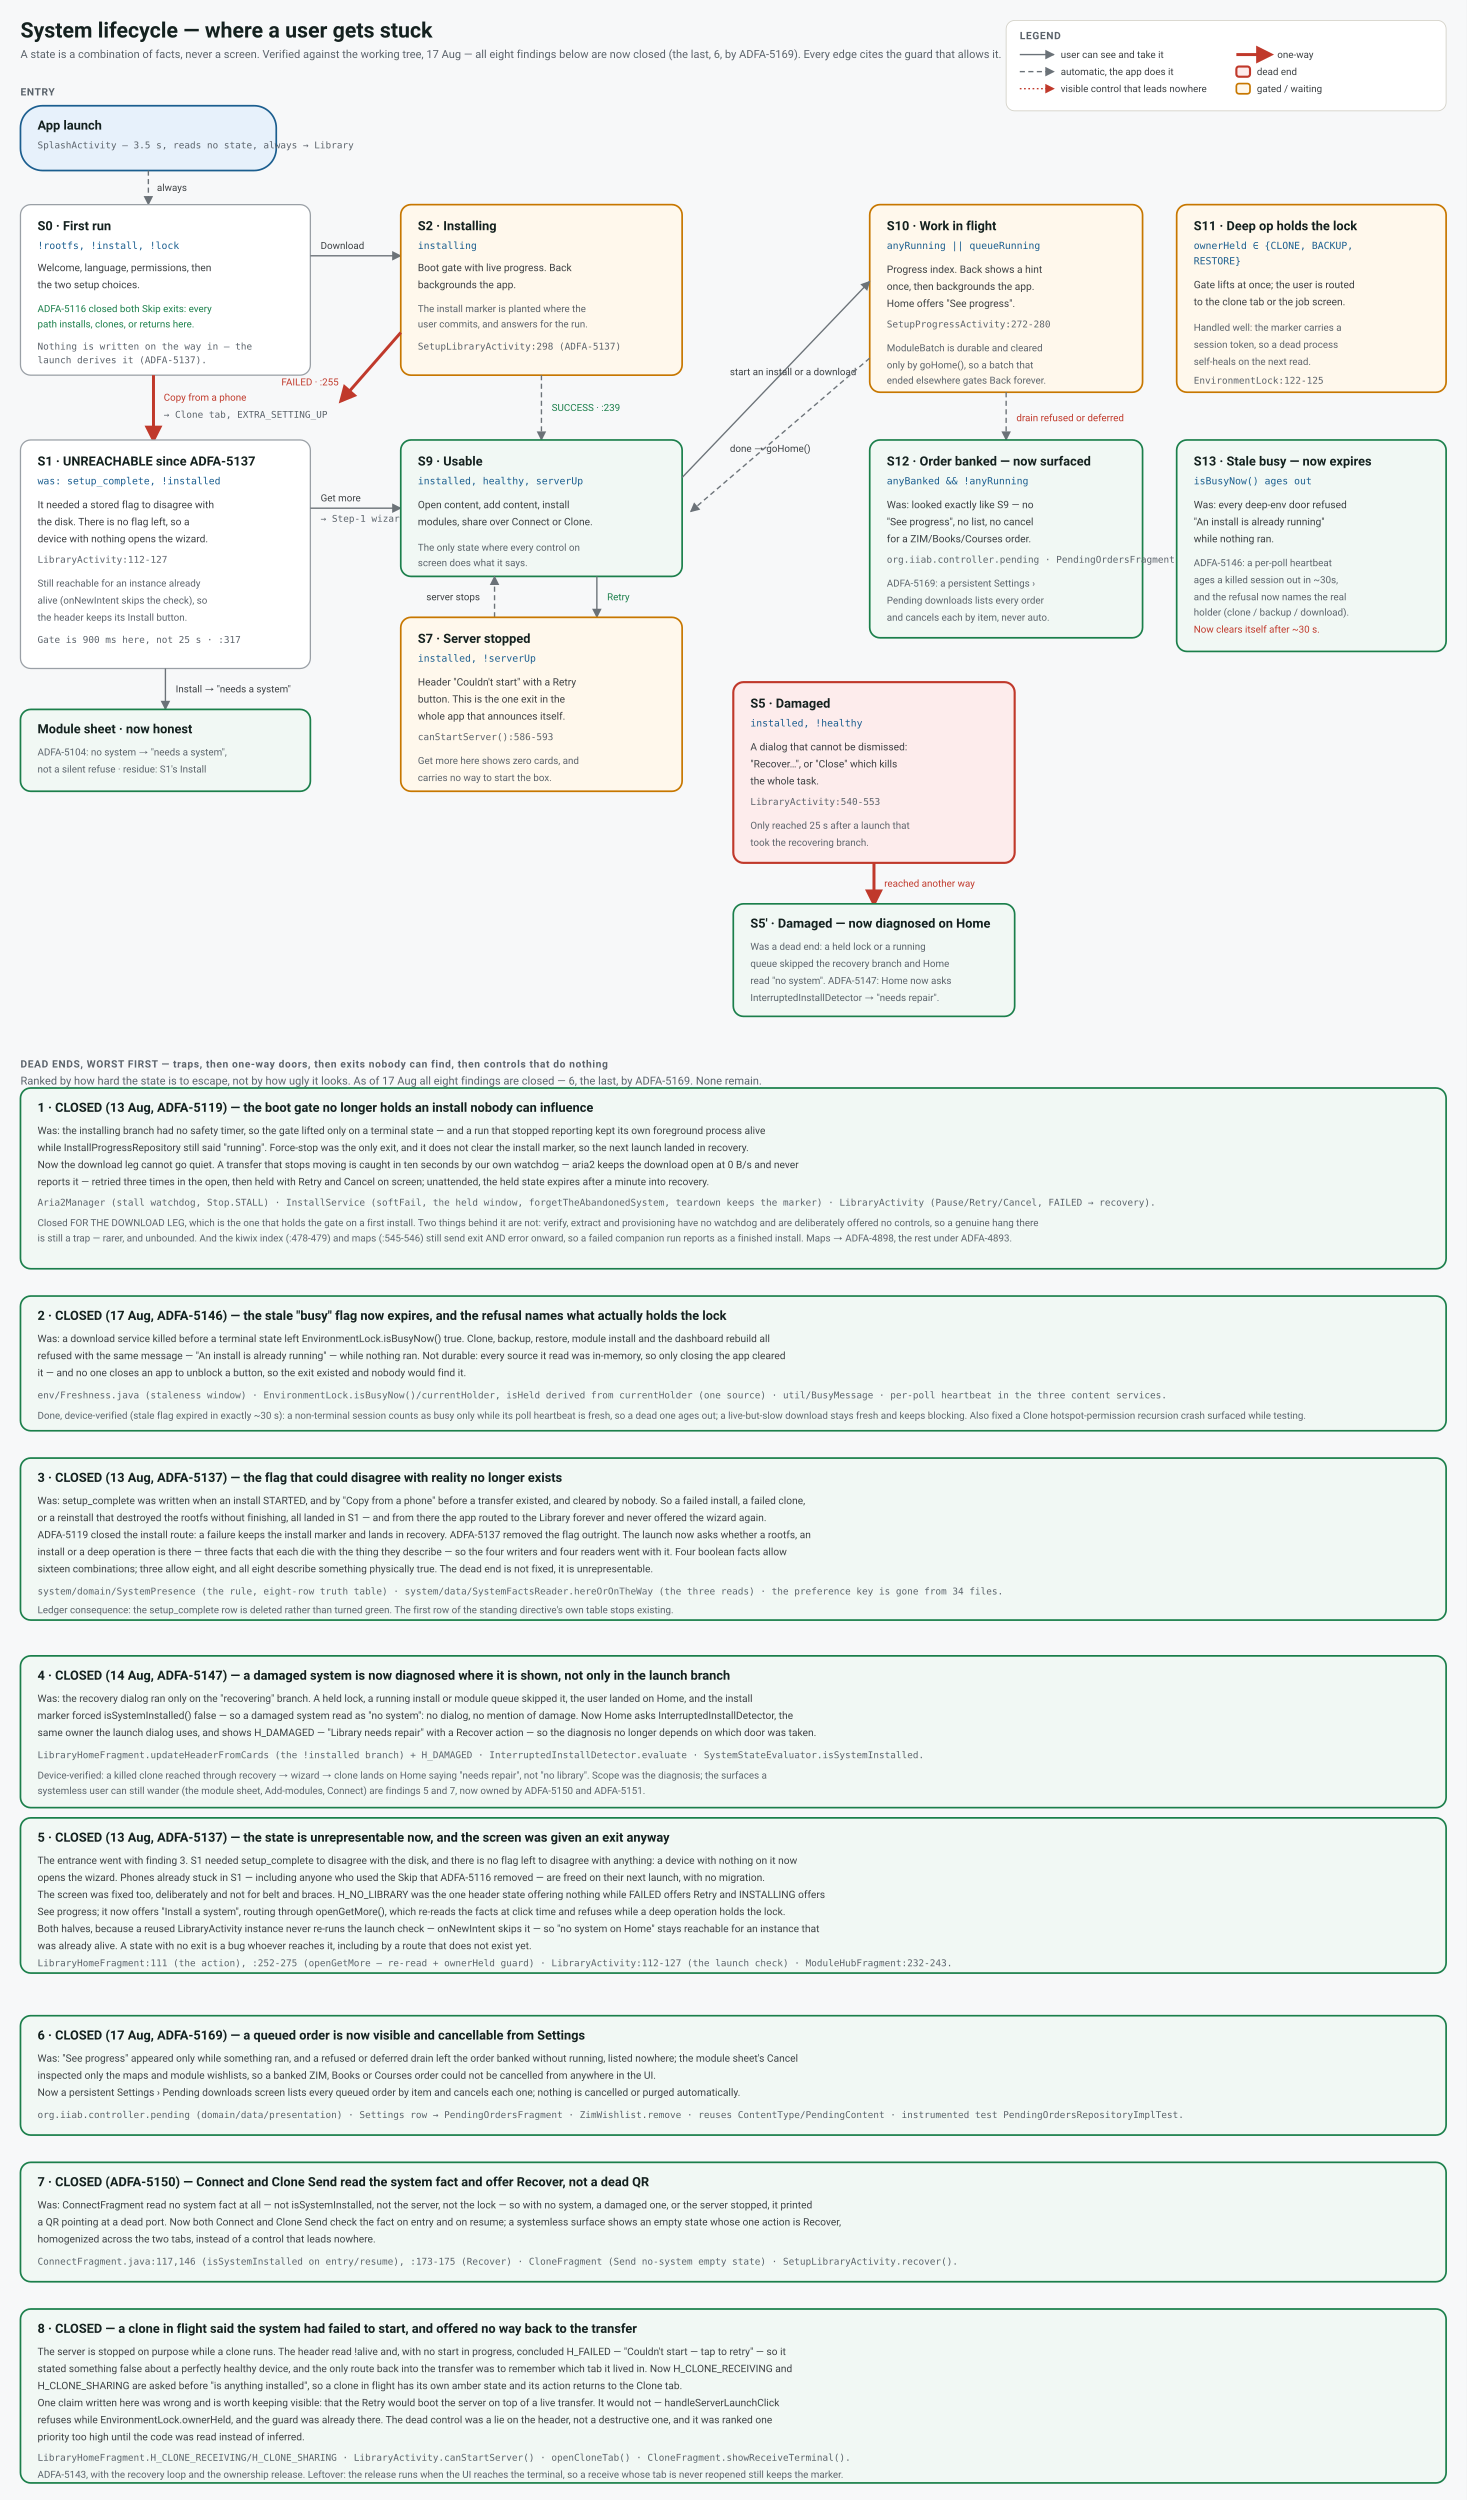
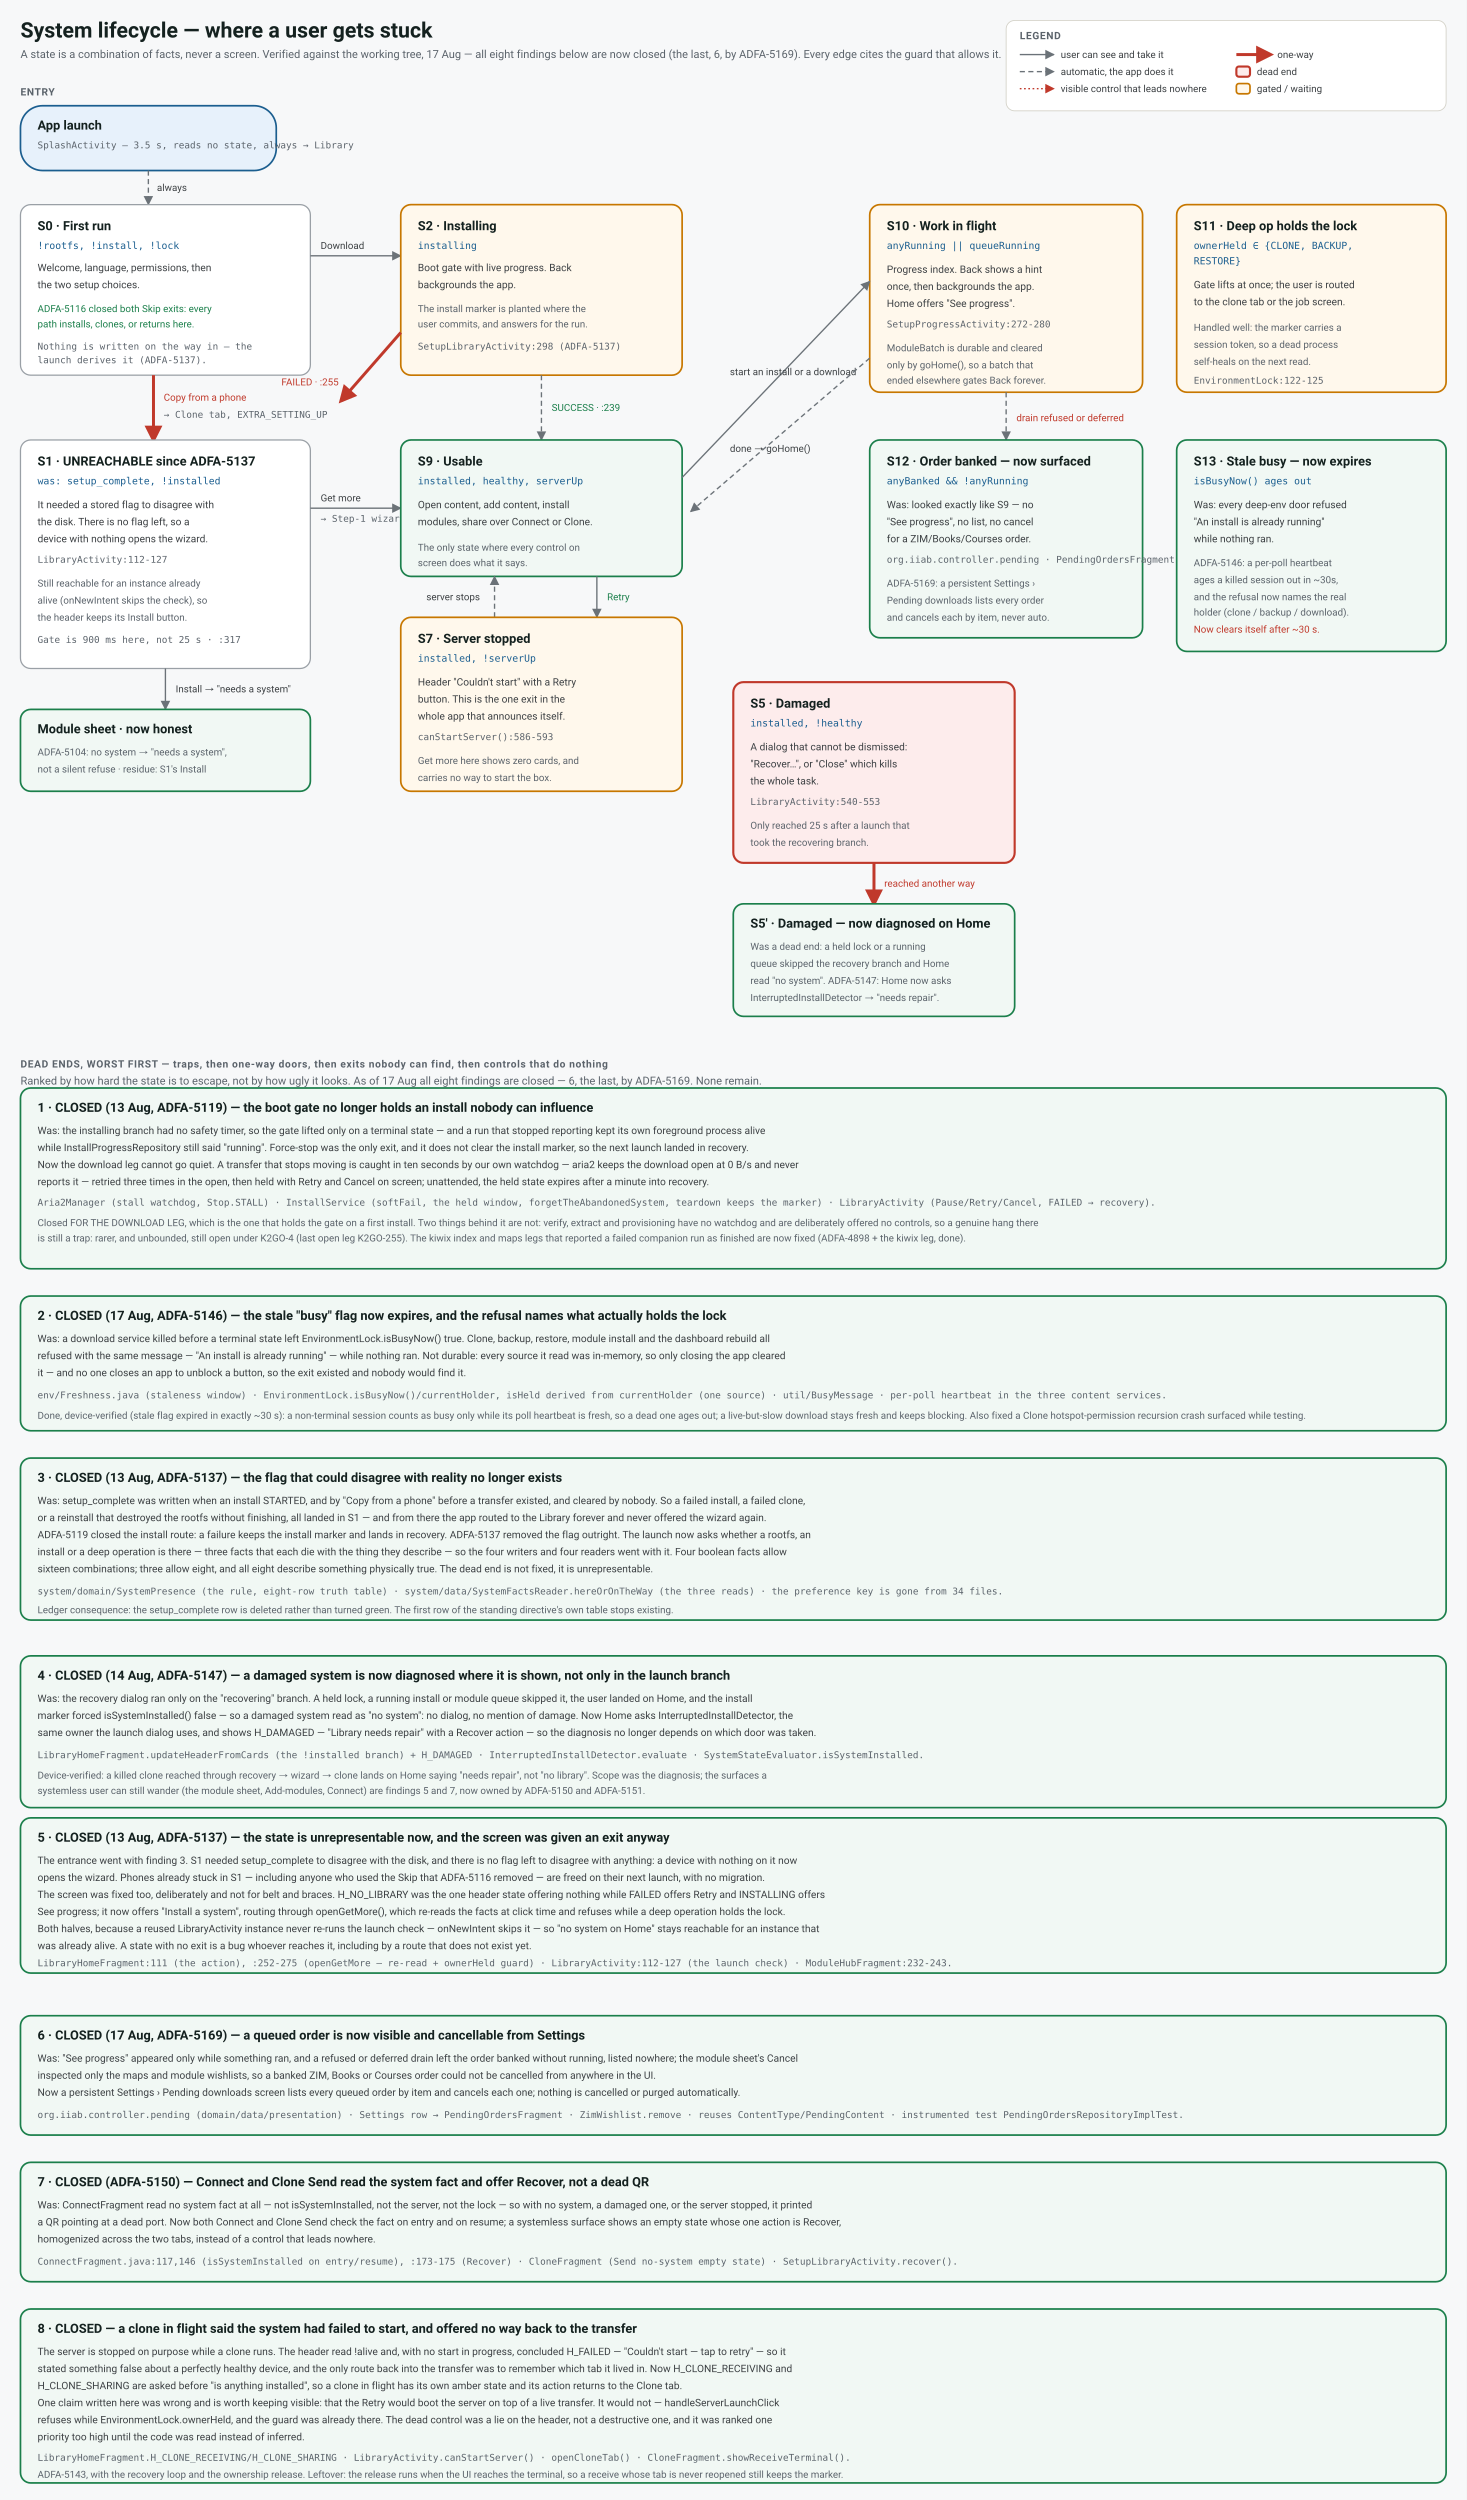
<svg xmlns="http://www.w3.org/2000/svg" viewBox="0 0 1720 2932" width="1720" height="2932" font-family="Segoe UI, Roboto, Helvetica, Arial, sans-serif">
  <style>
  .bg     { fill: #F7F8F9; }
  .st     { fill: #FFFFFF; stroke: #9AA0A6; stroke-width: 1.5; }
  .st-ok  { fill: #F1F8F4; stroke: #1B7F4B; stroke-width: 2; }
  .st-bad { fill: #FDECEC; stroke: #C0392B; stroke-width: 2.5; }
  .st-warn{ fill: #FFF8EC; stroke: #C77700; stroke-width: 2; }
  .entry  { fill: #E7F1FB; stroke: #1B5E8F; stroke-width: 2; }
  .h1     { font-size: 25px; font-weight: 600; fill: #14211F; }
  .h2     { font-size: 15px; font-weight: 600; fill: #14211F; }
  .h3     { font-size: 12px; font-weight: 600; fill: #5B636B; letter-spacing: .06em; }
  .facts  { font-size: 11.5px; fill: #1B5E8F; font-family: Consolas, monospace; }
  .can    { font-size: 12px; fill: #3C4043; }
  .note   { font-size: 11.5px; fill: #5B636B; }
  .code   { font-size: 11px; fill: #5B636B; font-family: Consolas, monospace; }
  .lbl    { font-size: 11.5px; fill: #3C4043; }
  .lblg   { font-size: 11.5px; fill: #1B7F4B; }
  .lblr   { font-size: 11.5px; fill: #C0392B; }
  .sub    { font-size: 13px; fill: #5B636B; }
  .e      { fill: none; stroke: #6B7278; stroke-width: 1.6; }
  .e-auto { fill: none; stroke: #6B7278; stroke-width: 1.6; stroke-dasharray: 6 4; }
  .e-dead { fill: none; stroke: #C0392B; stroke-width: 1.6; stroke-dasharray: 2 3; }
  .e-one  { fill: none; stroke: #C0392B; stroke-width: 3.5; }
</style>
  <defs>
    <marker id="a" viewBox="0 0 10 10" refX="9" refY="5" markerWidth="7" markerHeight="7" orient="auto-start-reverse">
      <path d="M0,0 L10,5 L0,10 z" fill="#6B7278" />
    </marker>
    <marker id="ar" viewBox="0 0 10 10" refX="9" refY="5" markerWidth="7" markerHeight="7" orient="auto-start-reverse">
      <path d="M0,0 L10,5 L0,10 z" fill="#C0392B" />
    </marker>
    <marker id="aw" viewBox="0 0 10 10" refX="8" refY="5" markerWidth="6" markerHeight="6" orient="auto-start-reverse">
      <path d="M0,0 L10,5 L0,10 z" fill="#C0392B" />
    </marker>
  </defs>
  <rect class="bg" x="0" y="0" width="1720" height="2932" />
  <text class="h1" x="24" y="44">System lifecycle — where a user gets stuck</text>
  <text class="sub" x="24" y="68">A state is a combination of facts, never a screen. Verified against the working tree, 17 Aug — all eight findings below are now closed (the last, 6, by ADFA-5169). Every edge cites the guard that allows it.</text>
  <rect x="1180" y="24" width="516" height="106" rx="10" fill="#FFFFFF" stroke="#D3D1C7" />
  <text class="h3" x="1196" y="46">LEGEND</text>
  <line class="e" x1="1196" y1="64" x2="1236" y2="64" marker-end="url(#a)" />
  <text class="lbl" x="1244" y="68">user can see and take it</text>
  <line class="e-auto" x1="1196" y1="84" x2="1236" y2="84" marker-end="url(#a)" />
  <text class="lbl" x="1244" y="88">automatic, the app does it</text>
  <line class="e-dead" x1="1196" y1="104" x2="1236" y2="104" marker-end="url(#ar)" />
  <text class="lbl" x="1244" y="108">visible control that leads nowhere</text>
  <line class="e-one" x1="1450" y1="64" x2="1490" y2="64" marker-end="url(#aw)" />
  <text class="lbl" x="1498" y="68">one-way</text>
  <rect class="st-bad" x="1450" y="78" width="16" height="12" rx="3" />
  <text class="lbl" x="1474" y="88">dead end</text>
  <rect class="st-warn" x="1450" y="98" width="16" height="12" rx="3" />
  <text class="lbl" x="1474" y="108">gated / waiting</text>
  <text class="h3" x="24" y="112">ENTRY</text>
  <rect class="entry" x="24" y="124" width="300" height="76" rx="26" />
  <text class="h2" x="44" y="152">App launch</text>
  <text class="code" x="44" y="174">SplashActivity — 3.5 s, reads no state, always → Library</text>
  <path class="e-auto" d="M174,200 L174,240" marker-end="url(#a)" />
  <text class="lbl" x="184" y="224">always</text>
  <rect class="st" x="24" y="240" width="340" height="200" rx="12" />
  <text class="h2" x="44" y="270">S0 · First run</text>
  <text class="facts" x="44" y="292">!rootfs, !install, !lock</text>
  <text class="can" x="44" y="318">Welcome, language, permissions, then</text>
  <text class="can" x="44" y="338">the two setup choices.</text>
  <text class="lblg" x="44" y="366">ADFA-5116 closed both Skip exits: every</text>
  <text class="lblg" x="44" y="384">path installs, clones, or returns here.</text>
  <text class="code" x="44" y="410">Nothing is written on the way in — the</text>
  <text class="code" x="44" y="426">launch derives it (ADFA-5137).</text>
  <path class="e" d="M364,300 L470,300" marker-end="url(#a)" />
  <text class="lbl" x="376" y="292">Download</text>
  <path class="e-one" d="M180,440 L180,516" marker-end="url(#aw)" />
  <text class="lblr" x="192" y="470">Copy from a phone</text>
  <text class="code" x="192" y="490">→ Clone tab, EXTRA_SETTING_UP</text>
  <rect class="st-warn" x="470" y="240" width="330" height="200" rx="12" />
  <text class="h2" x="490" y="270">S2 · Installing</text>
  <text class="facts" x="490" y="292">installing</text>
  <text class="can" x="490" y="318">Boot gate with live progress. Back</text>
  <text class="can" x="490" y="338">backgrounds the app.</text>
  <text class="note" x="490" y="366">The install marker is planted where the</text>
  <text class="note" x="490" y="384">user commits, and answers for the run.</text>
  <text class="code" x="490" y="410">SetupLibraryActivity:298 (ADFA-5137)</text>
  <path class="e-auto" d="M635,440 L635,516" marker-end="url(#a)" />
  <text class="lblg" x="647" y="482">SUCCESS · :239</text>
  <path class="e-one" d="M470,390 L400,470" marker-end="url(#aw)" />
  <text class="lblr" x="330" y="452">FAILED · :255</text>
  <rect class="st" x="24" y="516" width="340" height="268" rx="12" />
  <text class="h2" x="44" y="546">S1 · UNREACHABLE since ADFA-5137</text>
  <text class="facts" x="44" y="568">was: setup_complete, !installed</text>
  <text class="can" x="44" y="596">It needed a stored flag to disagree with</text>
  <text class="can" x="44" y="616">the disk. There is no flag left, so a</text>
  <text class="can" x="44" y="636">device with nothing opens the wizard.</text>
  <text class="code" x="44" y="660">LibraryActivity:112-127</text>
  <text class="note" x="44" y="688">Still reachable for an instance already</text>
  <text class="note" x="44" y="708">alive (onNewIntent skips the check), so</text>
  <text class="note" x="44" y="728">the header keeps its Install button.</text>
  <text class="code" x="44" y="754">Gate is 900 ms here, not 25 s · :317</text>
  <path class="e" d="M194,784 L194,832" marker-end="url(#a)" />
  <text class="lbl" x="206" y="812">Install → "needs a system"</text>
  <rect class="st-ok" x="24" y="832" width="340" height="96" rx="12" />
  <text class="h2" x="44" y="860">Module sheet · now honest</text>
  <text class="note" x="44" y="886">ADFA-5104: no system → "needs a system",</text>
  <text class="note" x="44" y="906">not a silent refuse · residue: S1's Install</text>
  <path class="e" d="M364,596 L470,596" marker-end="url(#a)" />
  <text class="lbl" x="376" y="588">Get more</text>
  <text class="code" x="376" y="612">→ Step-1 wizard :248</text>
  <rect class="st-ok" x="470" y="516" width="330" height="160" rx="12" />
  <text class="h2" x="490" y="546">S9 · Usable</text>
  <text class="facts" x="490" y="568">installed, healthy, serverUp</text>
  <text class="can" x="490" y="596">Open content, add content, install</text>
  <text class="can" x="490" y="616">modules, share over Connect or Clone.</text>
  <text class="note" x="490" y="646">The only state where every control on</text>
  <text class="note" x="490" y="664">screen does what it says.</text>
  <path class="e" d="M700,676 L700,724" marker-end="url(#a)" />
  <text class="lblg" x="712" y="704">Retry</text>
  <path class="e-auto" d="M580,724 L580,676" marker-end="url(#a)" />
  <text class="lbl" x="500" y="704">server stops</text>
  <rect class="st-warn" x="470" y="724" width="330" height="204" rx="12" />
  <text class="h2" x="490" y="754">S7 · Server stopped</text>
  <text class="facts" x="490" y="776">installed, !serverUp</text>
  <text class="can" x="490" y="804">Header "Couldn't start" with a Retry</text>
  <text class="can" x="490" y="824">button. This is the one exit in the</text>
  <text class="can" x="490" y="844">whole app that announces itself.</text>
  <text class="code" x="490" y="868">canStartServer():586-593</text>
  <text class="note" x="490" y="896">Get more here shows zero cards, and</text>
  <text class="note" x="490" y="916">carries no way to start the box.</text>
  <rect class="st-warn" x="1020" y="240" width="320" height="220" rx="12" />
  <text class="h2" x="1040" y="270">S10 · Work in flight</text>
  <text class="facts" x="1040" y="292">anyRunning || queueRunning</text>
  <text class="can" x="1040" y="320">Progress index. Back shows a hint</text>
  <text class="can" x="1040" y="340">once, then backgrounds the app.</text>
  <text class="can" x="1040" y="360">Home offers "See progress".</text>
  <text class="code" x="1040" y="384">SetupProgressActivity:272-280</text>
  <text class="note" x="1040" y="412">ModuleBatch is durable and cleared</text>
  <text class="note" x="1040" y="432">only by goHome(), so a batch that</text>
  <text class="note" x="1040" y="450">ended elsewhere gates Back forever.</text>
  <path class="e" d="M800,560 L1020,330" marker-end="url(#a)" />
  <text class="lbl" x="856" y="440">start an install or a download</text>
  <path class="e-auto" d="M1020,420 L810,600" marker-end="url(#a)" />
  <text class="lbl" x="856" y="530">done → goHome()</text>
  <path class="e-auto" d="M1180,460 L1180,516" marker-end="url(#a)" />
  <text class="lblr" x="1192" y="494">drain refused or deferred</text>
  <rect class="st-ok" x="1020" y="516" width="320" height="232" rx="12" />
  <text class="h2" x="1040" y="546">S12 · Order banked — now surfaced</text>
  <text class="facts" x="1040" y="568">anyBanked &amp;&amp; !anyRunning</text>
  <text class="can" x="1040" y="596">Was: looked exactly like S9 — no</text>
  <text class="can" x="1040" y="616">"See progress", no list, no cancel</text>
  <text class="can" x="1040" y="636">for a ZIM/Books/Courses order.</text>
  <text class="code" x="1040" y="660">org.iiab.controller.pending · PendingOrdersFragment</text>
  <text class="note" x="1040" y="688">ADFA-5169: a persistent Settings ›</text>
  <text class="note" x="1040" y="708">Pending downloads lists every order</text>
  <text class="note" x="1040" y="728">and cancels each by item, never auto.</text>
  <rect class="st-warn" x="1380" y="240" width="316" height="220" rx="12" />
  <text class="h2" x="1400" y="270">S11 · Deep op holds the lock</text>
  <text class="facts" x="1400" y="292">ownerHeld ∈ {CLONE, BACKUP,</text>
  <text class="facts" x="1400" y="310">RESTORE}</text>
  <text class="can" x="1400" y="338">Gate lifts at once; the user is routed</text>
  <text class="can" x="1400" y="358">to the clone tab or the job screen.</text>
  <text class="note" x="1400" y="388">Handled well: the marker carries a</text>
  <text class="note" x="1400" y="408">session token, so a dead process</text>
  <text class="note" x="1400" y="428">self-heals on the next read.</text>
  <text class="code" x="1400" y="450">EnvironmentLock:122-125</text>
  <rect class="st-ok" x="1380" y="516" width="316" height="248" rx="12" />
  <text class="h2" x="1400" y="546">S13 · Stale busy — now expires</text>
  <text class="facts" x="1400" y="568">isBusyNow() ages out</text>
  <text class="can" x="1400" y="596">Was: every deep-env door refused</text>
  <text class="can" x="1400" y="616">"An install is already running"</text>
  <text class="can" x="1400" y="636">while nothing ran.</text>
  <text class="note" x="1400" y="664">ADFA-5146: a per-poll heartbeat</text>
  <text class="note" x="1400" y="684">ages a killed session out in ~30s,</text>
  <text class="note" x="1400" y="704">and the refusal now names the real</text>
  <text class="note" x="1400" y="722">holder (clone / backup / download).</text>
  <text class="lblr" x="1400" y="742">Now clears itself after ~30 s.</text>
  <rect class="st-bad" x="860" y="800" width="330" height="212" rx="12" />
  <text class="h2" x="880" y="830">S5 · Damaged</text>
  <text class="facts" x="880" y="852">installed, !healthy</text>
  <text class="can" x="880" y="880">A dialog that cannot be dismissed:</text>
  <text class="can" x="880" y="900">"Recover…", or "Close" which kills</text>
  <text class="can" x="880" y="920">the whole task.</text>
  <text class="code" x="880" y="944">LibraryActivity:540-553</text>
  <text class="note" x="880" y="972">Only reached 25 s after a launch that</text>
  <text class="note" x="880" y="992">took the recovering branch.</text>
  <path class="e-one" d="M1025,1012 L1025,1060" marker-end="url(#aw)" />
  <text class="lblr" x="1037" y="1040">reached another way</text>
  <rect class="st-ok" x="860" y="1060" width="330" height="132" rx="12" />
  <text class="h2" x="880" y="1088">S5′ · Damaged — now diagnosed on Home</text>
  <text class="note" x="880" y="1114">Was a dead end: a held lock or a running</text>
  <text class="note" x="880" y="1134">queue skipped the recovery branch and Home</text>
  <text class="note" x="880" y="1154">read "no system". ADFA-5147: Home now asks</text>
  <text class="note" x="880" y="1174">InterruptedInstallDetector → "needs repair".</text>
  <text class="h3" x="24" y="1252">DEAD ENDS, WORST FIRST — traps, then one-way doors, then exits nobody can find, then controls that do nothing</text>
  <text class="sub" x="24" y="1272">Ranked by how hard the state is to escape, not by how ugly it looks. As of 17 Aug all eight findings are closed — 6, the last, by ADFA-5169. None remain.</text>
  <text class="sub" x="24" y="1292">Findings 1–4 were one sentence four times: a fact nobody clears. 1, 3 and 4 were closed first; 2 — the release blocker, a row in the standing directive's ledger at the top of operation-model-roadmap.svg — is now closed too (ADFA-5146, 17 Aug).</text>
  <rect class="st-ok" x="24" y="1276" width="1672" height="212" rx="12" />
  <text class="h2" x="44" y="1304">1 · CLOSED (13 Aug, ADFA-5119) — the boot gate no longer holds an install nobody can influence</text>
  <text class="can" x="44" y="1330">Was: the installing branch had no safety timer, so the gate lifted only on a terminal state — and a run that stopped reporting kept its own foreground process alive</text>
  <text class="can" x="44" y="1350">while InstallProgressRepository still said "running". Force-stop was the only exit, and it does not clear the install marker, so the next launch landed in recovery.</text>
  <text class="can" x="44" y="1370">Now the download leg cannot go quiet. A transfer that stops moving is caught in ten seconds by our own watchdog — aria2 keeps the download open at 0 B/s and never</text>
  <text class="can" x="44" y="1390">reports it — retried three times in the open, then held with Retry and Cancel on screen; unattended, the held state expires after a minute into recovery.</text>
  <text class="code" x="44" y="1414">Aria2Manager (stall watchdog, Stop.STALL) · InstallService (softFail, the held window, forgetTheAbandonedSystem, teardown keeps the marker) · LibraryActivity (Pause/Retry/Cancel, FAILED → recovery).</text>
  <text class="note" x="44" y="1438">Closed FOR THE DOWNLOAD LEG, which is the one that holds the gate on a first install. Two things behind it are not: verify, extract and provisioning have no watchdog and are deliberately offered no controls, so a genuine hang there</text>
-   <text class="note" x="44" y="1456">is still a trap — rarer, and unbounded. And the kiwix index (:478-479) and maps (:545-546) still send exit AND error onward, so a failed companion run reports as a finished install. Maps → ADFA-4898, the rest under ADFA-4893.</text>
+   <text class="note" x="44" y="1456">is still a trap: rarer, and unbounded, still open under K2GO-4 (last open leg K2GO-255). The kiwix index and maps legs that reported a failed companion run as finished are now fixed (ADFA-4898 + the kiwix leg, done).</text>
  <rect class="st-ok" x="24" y="1520" width="1672" height="158" rx="12" />
  <text class="h2" x="44" y="1548">2 · CLOSED (17 Aug, ADFA-5146) — the stale "busy" flag now expires, and the refusal names what actually holds the lock</text>
  <text class="can" x="44" y="1574">Was: a download service killed before a terminal state left EnvironmentLock.isBusyNow() true. Clone, backup, restore, module install and the dashboard rebuild all</text>
  <text class="can" x="44" y="1594">refused with the same message — "An install is already running" — while nothing ran. Not durable: every source it read was in-memory, so only closing the app cleared</text>
  <text class="can" x="44" y="1614">it — and no one closes an app to unblock a button, so the exit existed and nobody would find it.</text>
  <text class="code" x="44" y="1640">env/Freshness.java (staleness window) · EnvironmentLock.isBusyNow()/currentHolder, isHeld derived from currentHolder (one source) · util/BusyMessage · per-poll heartbeat in the three content services.</text>
  <text class="note" x="44" y="1664">Done, device-verified (stale flag expired in exactly ~30 s): a non-terminal session counts as busy only while its poll heartbeat is fresh, so a dead one ages out; a live-but-slow download stays fresh and keeps blocking. Also fixed a Clone hotspot-permission recursion crash surfaced while testing.</text>
  <rect class="st-ok" x="24" y="1710" width="1672" height="190" rx="12" />
  <text class="h2" x="44" y="1738">3 · CLOSED (13 Aug, ADFA-5137) — the flag that could disagree with reality no longer exists</text>
  <text class="can" x="44" y="1764">Was: setup_complete was written when an install STARTED, and by "Copy from a phone" before a transfer existed, and cleared by nobody. So a failed install, a failed clone,</text>
  <text class="can" x="44" y="1784">or a reinstall that destroyed the rootfs without finishing, all landed in S1 — and from there the app routed to the Library forever and never offered the wizard again.</text>
  <text class="can" x="44" y="1804">ADFA-5119 closed the install route: a failure keeps the install marker and lands in recovery. ADFA-5137 removed the flag outright. The launch now asks whether a rootfs, an</text>
  <text class="can" x="44" y="1824">install or a deep operation is there — three facts that each die with the thing they describe — so the four writers and four readers went with it. Four boolean facts allow</text>
  <text class="can" x="44" y="1844">sixteen combinations; three allow eight, and all eight describe something physically true. The dead end is not fixed, it is unrepresentable.</text>
  <text class="code" x="44" y="1870">system/domain/SystemPresence (the rule, eight-row truth table) · system/data/SystemFactsReader.hereOrOnTheWay (the three reads) · the preference key is gone from 34 files.</text>
  <text class="note" x="44" y="1892">Ledger consequence: the setup_complete row is deleted rather than turned green. The first row of the standing directive's own table stops existing.</text>
  <rect class="st-ok" x="24" y="1942" width="1672" height="178" rx="12" />
  <text class="h2" x="44" y="1970">4 · CLOSED (14 Aug, ADFA-5147) — a damaged system is now diagnosed where it is shown, not only in the launch branch</text>
  <text class="can" x="44" y="1996">Was: the recovery dialog ran only on the "recovering" branch. A held lock, a running install or module queue skipped it, the user landed on Home, and the install</text>
  <text class="can" x="44" y="2016">marker forced isSystemInstalled() false — so a damaged system read as "no system": no dialog, no mention of damage. Now Home asks InterruptedInstallDetector, the</text>
  <text class="can" x="44" y="2036">same owner the launch dialog uses, and shows H_DAMAGED — "Library needs repair" with a Recover action — so the diagnosis no longer depends on which door was taken.</text>
  <text class="code" x="44" y="2062">LibraryHomeFragment.updateHeaderFromCards (the !installed branch) + H_DAMAGED · InterruptedInstallDetector.evaluate · SystemStateEvaluator.isSystemInstalled.</text>
  <text class="note" x="44" y="2086">Device-verified: a killed clone reached through recovery → wizard → clone lands on Home saying "needs repair", not "no library". Scope was the diagnosis; the surfaces a</text>
  <text class="note" x="44" y="2104">systemless user can still wander (the module sheet, Add-modules, Connect) are findings 5 and 7, now owned by ADFA-5150 and ADFA-5151.</text>
  <rect class="st-ok" x="24" y="2132" width="1672" height="182" rx="12" />
  <text class="h2" x="44" y="2160">5 · CLOSED (13 Aug, ADFA-5137) — the state is unrepresentable now, and the screen was given an exit anyway</text>
  <text class="can" x="44" y="2186">The entrance went with finding 3. S1 needed setup_complete to disagree with the disk, and there is no flag left to disagree with anything: a device with nothing on it now</text>
  <text class="can" x="44" y="2206">opens the wizard. Phones already stuck in S1 — including anyone who used the Skip that ADFA-5116 removed — are freed on their next launch, with no migration.</text>
  <text class="can" x="44" y="2226">The screen was fixed too, deliberately and not for belt and braces. H_NO_LIBRARY was the one header state offering nothing while FAILED offers Retry and INSTALLING offers</text>
  <text class="can" x="44" y="2246">See progress; it now offers "Install a system", routing through openGetMore(), which re-reads the facts at click time and refuses while a deep operation holds the lock.</text>
  <text class="can" x="44" y="2266">Both halves, because a reused LibraryActivity instance never re-runs the launch check — onNewIntent skips it — so "no system on Home" stays reachable for an instance that</text>
  <text class="can" x="44" y="2286">was already alive. A state with no exit is a bug whoever reaches it, including by a route that does not exist yet.</text>
  <text class="code" x="44" y="2306">LibraryHomeFragment:111 (the action), :252-275 (openGetMore — re-read + ownerHeld guard) · LibraryActivity:112-127 (the launch check) · ModuleHubFragment:232-243.</text>
  <rect class="st-ok" x="24" y="2364" width="1672" height="140" rx="12" />
  <text class="h2" x="44" y="2392">6 · CLOSED (17 Aug, ADFA-5169) — a queued order is now visible and cancellable from Settings</text>
  <text class="can" x="44" y="2418">Was: "See progress" appeared only while something ran, and a refused or deferred drain left the order banked without running, listed nowhere; the module sheet's Cancel</text>
  <text class="can" x="44" y="2438">inspected only the maps and module wishlists, so a banked ZIM, Books or Courses order could not be cancelled from anywhere in the UI.</text>
  <text class="can" x="44" y="2458">Now a persistent Settings › Pending downloads screen lists every queued order by item and cancels each one; nothing is cancelled or purged automatically.</text>
  <text class="code" x="44" y="2484">org.iiab.controller.pending (domain/data/presentation) · Settings row → PendingOrdersFragment · ZimWishlist.remove · reuses ContentType/PendingContent · instrumented test PendingOrdersRepositoryImplTest.</text>
  <rect class="st-ok" x="24" y="2536" width="1672" height="140" rx="12" />
  <text class="h2" x="44" y="2564">7 · CLOSED (ADFA-5150) — Connect and Clone Send read the system fact and offer Recover, not a dead QR</text>
  <text class="can" x="44" y="2590">Was: ConnectFragment read no system fact at all — not isSystemInstalled, not the server, not the lock — so with no system, a damaged one, or the server stopped, it printed</text>
  <text class="can" x="44" y="2610">a QR pointing at a dead port. Now both Connect and Clone Send check the fact on entry and on resume; a systemless surface shows an empty state whose one action is Recover,</text>
  <text class="can" x="44" y="2630">homogenized across the two tabs, instead of a control that leads nowhere.</text>
  <text class="code" x="44" y="2656">ConnectFragment.java:117,146 (isSystemInstalled on entry/resume), :173-175 (Recover) · CloneFragment (Send no-system empty state) · SetupLibraryActivity.recover().</text>
  <rect class="st-ok" x="24" y="2708" width="1672" height="204" rx="12" />
  <text class="h2" x="44" y="2736">8 · CLOSED — a clone in flight said the system had failed to start, and offered no way back to the transfer</text>
  <text class="can" x="44" y="2762">The server is stopped on purpose while a clone runs. The header read !alive and, with no start in progress, concluded H_FAILED — "Couldn't start — tap to retry" — so it</text>
  <text class="can" x="44" y="2782">stated something false about a perfectly healthy device, and the only route back into the transfer was to remember which tab it lived in. Now H_CLONE_RECEIVING and</text>
  <text class="can" x="44" y="2802">H_CLONE_SHARING are asked before "is anything installed", so a clone in flight has its own amber state and its action returns to the Clone tab.</text>
  <text class="can" x="44" y="2822">One claim written here was wrong and is worth keeping visible: that the Retry would boot the server on top of a live transfer. It would not — handleServerLaunchClick</text>
  <text class="can" x="44" y="2842">refuses while EnvironmentLock.ownerHeld, and the guard was already there. The dead control was a lie on the header, not a destructive one, and it was ranked one</text>
  <text class="can" x="44" y="2862">priority too high until the code was read instead of inferred.</text>
  <text class="code" x="44" y="2886">LibraryHomeFragment.H_CLONE_RECEIVING/H_CLONE_SHARING · LibraryActivity.canStartServer() · openCloneTab() · CloneFragment.showReceiveTerminal().</text>
  <text class="note" x="44" y="2906">ADFA-5143, with the recovery loop and the ownership release. Leftover: the release runs when the UI reaches the terminal, so a receive whose tab is never reopened still keeps the marker.</text>
</svg>
